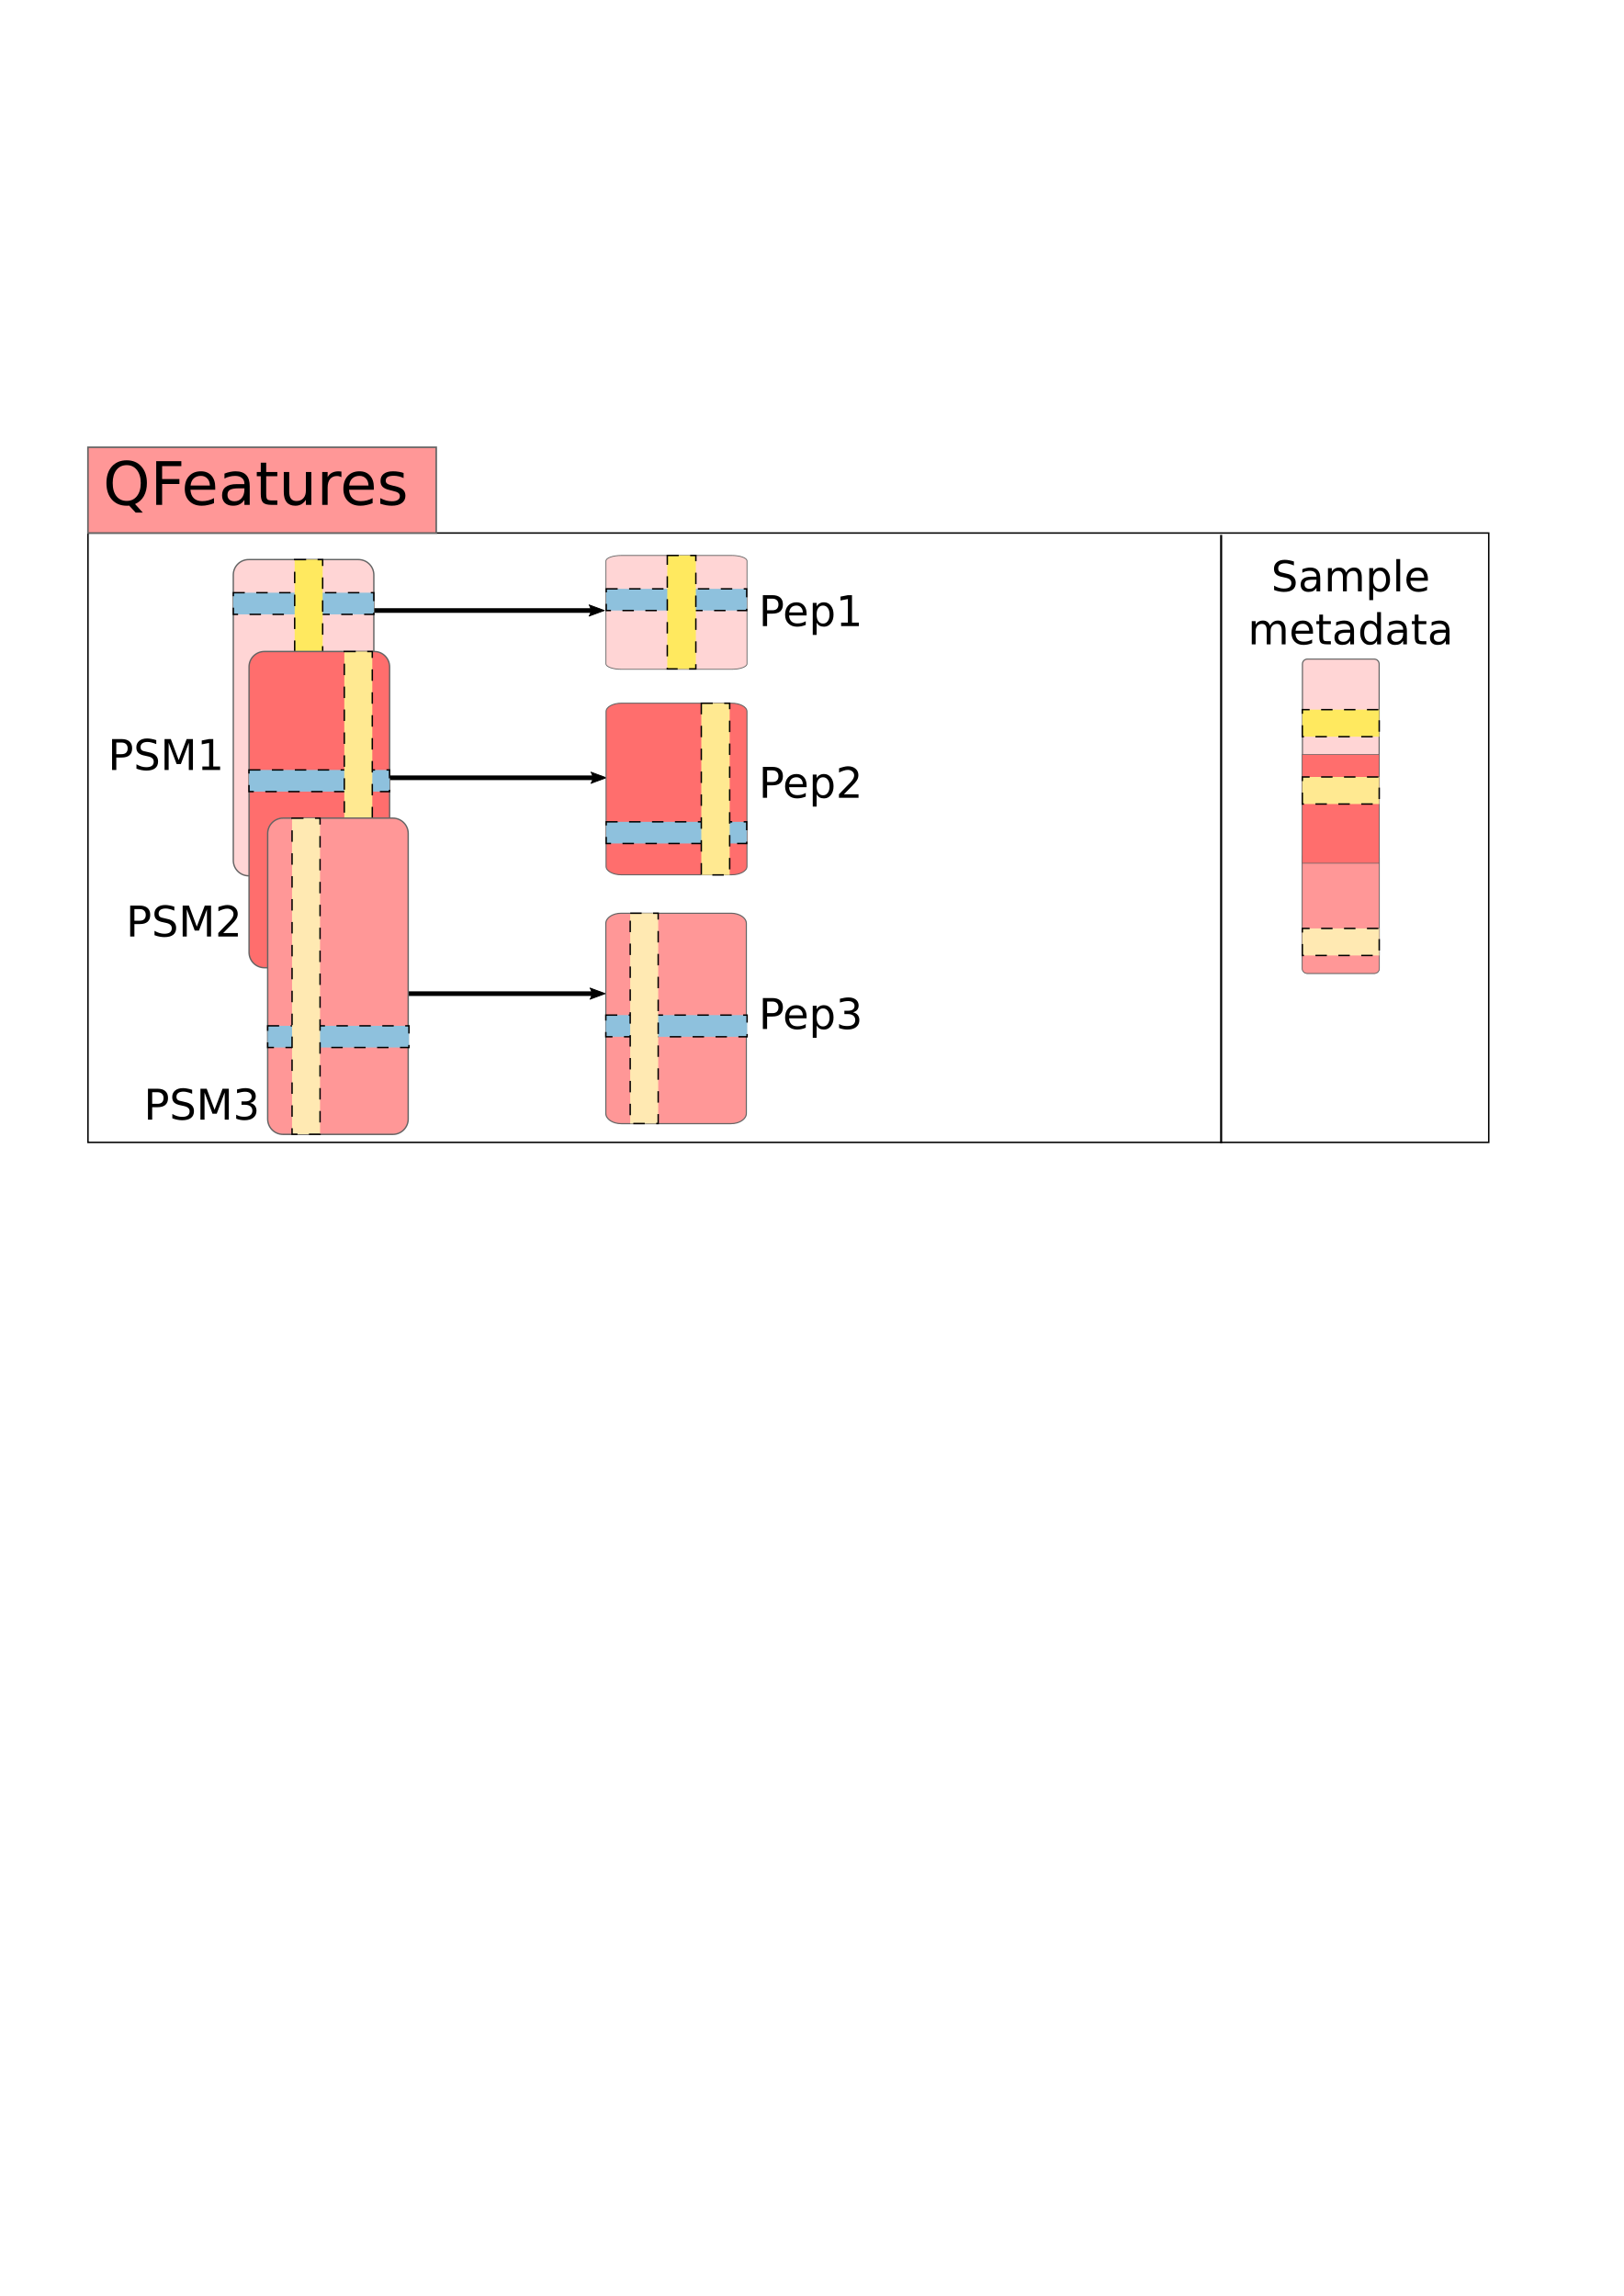
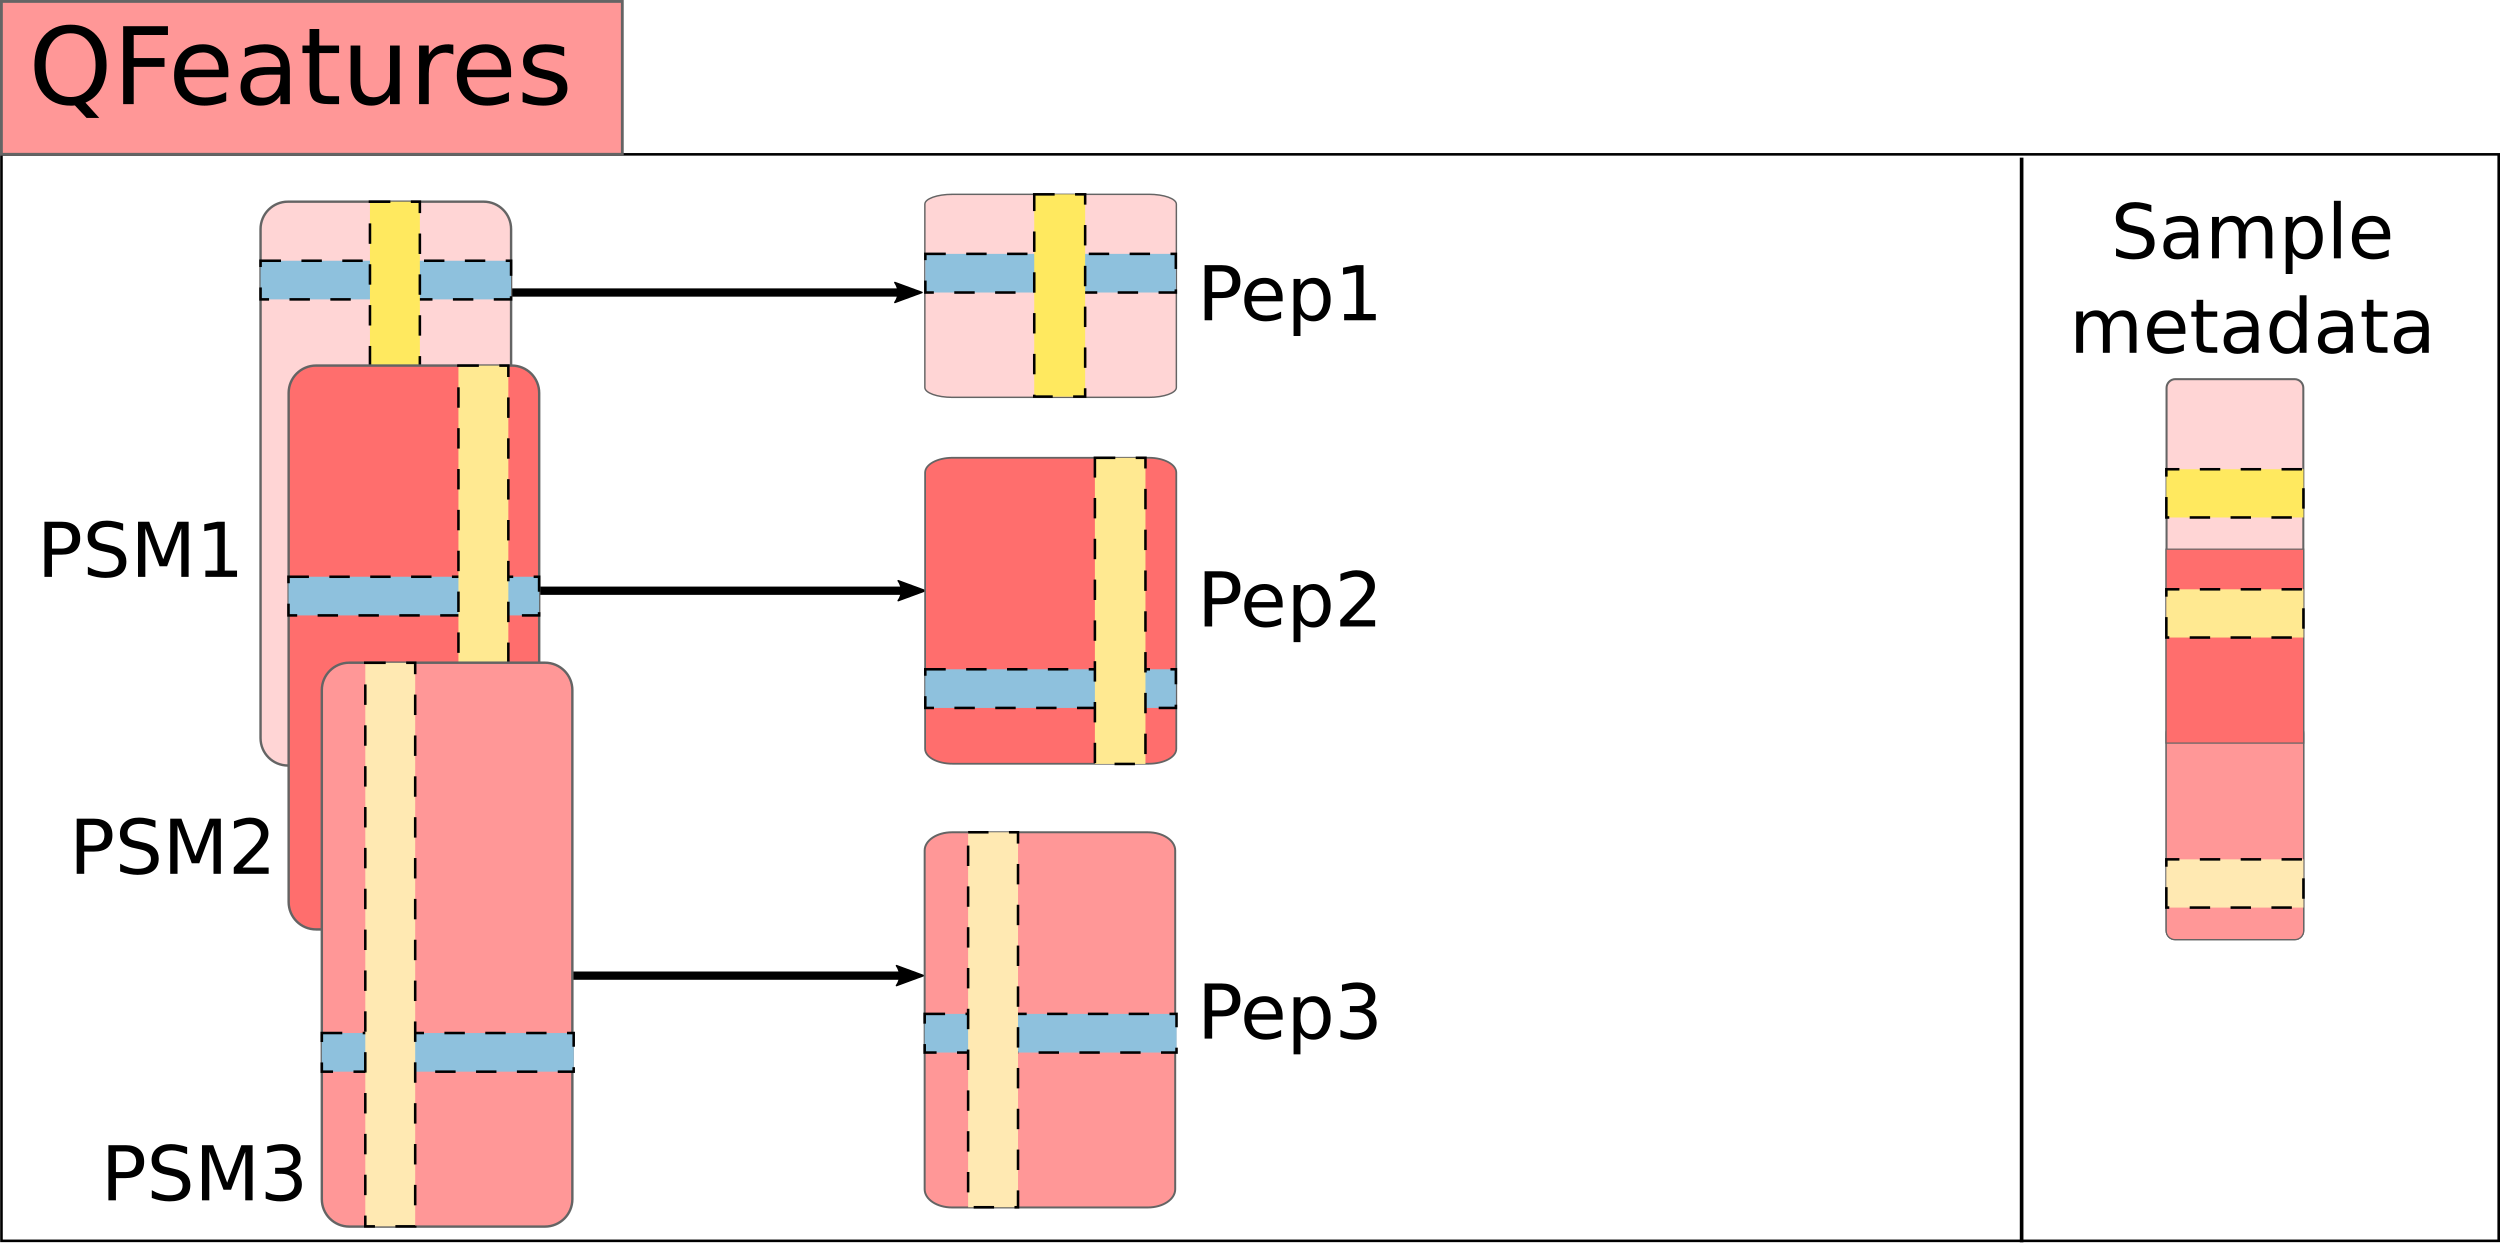
- <svg xmlns="http://www.w3.org/2000/svg" width="210mm" height="297mm" viewBox="0 0 210 297" version="1.1" id="svg5016">
+ <svg xmlns="http://www.w3.org/2000/svg" width="181.368mm" height="90.123mm" viewBox="0 0 181.368 90.123" version="1.1" id="svg5016">
  <defs id="defs5010">
-     <marker orient="auto" refY="0.0" refX="0.0" id="Arrow2Send" style="overflow:visible;">
-       <path id="path1249" style="fill-rule:evenodd;stroke-width:0.625;stroke-linejoin:round;stroke:#000000;stroke-opacity:1;fill:#000000;fill-opacity:1" d="M 8.719,4.034 L -2.207,0.016 L 8.719,-4.002 C 6.973,-1.63 6.983,1.616 8.719,4.034 z " transform="scale(0.3) rotate(180) translate(-2.3,0)" />
+     <marker orient="auto" refY="0" refX="0" id="Arrow2Send" style="overflow:visible">
+       <path id="path1249" style="fill:#000000;fill-opacity:1;fill-rule:evenodd;stroke:#000000;stroke-width:0.625;stroke-linejoin:round;stroke-opacity:1" d="M 8.719,4.034 -2.207,0.016 8.719,-4.002 c -1.745,2.372 -1.735,5.617 -6e-7,8.035 z" transform="matrix(-0.3,0,0,-0.3,0.69,0)" />
    </marker>
-     <marker orient="auto" refY="0.0" refX="0.0" id="Arrow2Lend" style="overflow:visible;">
-       <path id="path1237" style="fill-rule:evenodd;stroke-width:0.625;stroke-linejoin:round;stroke:#000000;stroke-opacity:1;fill:#000000;fill-opacity:1" d="M 8.719,4.034 L -2.207,0.016 L 8.719,-4.002 C 6.973,-1.63 6.983,1.616 8.719,4.034 z " transform="scale(1.1) rotate(180) translate(1,0)" />
+     <marker orient="auto" refY="0" refX="0" id="Arrow2Lend" style="overflow:visible">
+       <path id="path1237" style="fill:#000000;fill-opacity:1;fill-rule:evenodd;stroke:#000000;stroke-width:0.625;stroke-linejoin:round;stroke-opacity:1" d="M 8.719,4.034 -2.207,0.016 8.719,-4.002 c -1.745,2.372 -1.735,5.617 -6e-7,8.035 z" transform="matrix(-1.1,0,0,-1.1,-1.1,0)" />
    </marker>
-     <marker orient="auto" refY="0.0" refX="0.0" id="marker2119" style="overflow:visible;">
-       <path id="path2117" d="M 0.0,0.0 L 5.0,-5.0 L -12.5,0.0 L 5.0,5.0 L 0.0,0.0 z " style="fill-rule:evenodd;stroke:#000000;stroke-width:1pt;stroke-opacity:1;fill:#000000;fill-opacity:1" transform="scale(0.8) rotate(180) translate(12.5,0)" />
+     <marker orient="auto" refY="0" refX="0" id="marker2119" style="overflow:visible">
+       <path id="path2117" d="M 0,0 5,-5 -12.5,0 5,5 Z" style="fill:#000000;fill-opacity:1;fill-rule:evenodd;stroke:#000000;stroke-width:1pt;stroke-opacity:1" transform="matrix(-0.8,0,0,-0.8,-10,0)" />
    </marker>
-     <marker orient="auto" refY="0.0" refX="0.0" id="Arrow1Lend" style="overflow:visible;">
-       <path id="path1216" d="M 0.0,0.0 L 5.0,-5.0 L -12.5,0.0 L 5.0,5.0 L 0.0,0.0 z " style="fill-rule:evenodd;stroke:#000000;stroke-width:1pt;stroke-opacity:1;fill:#000000;fill-opacity:1" transform="scale(0.8) rotate(180) translate(12.5,0)" />
+     <marker orient="auto" refY="0" refX="0" id="Arrow1Lend" style="overflow:visible">
+       <path id="path1216" d="M 0,0 5,-5 -12.5,0 5,5 Z" style="fill:#000000;fill-opacity:1;fill-rule:evenodd;stroke:#000000;stroke-width:1pt;stroke-opacity:1" transform="matrix(-0.8,0,0,-0.8,-10,0)" />
    </marker>
    <marker orient="auto" refY="0" refX="0" id="Arrow1Lend-2" style="overflow:visible">
      <path id="path1216-7" d="M 0,0 5,-5 -12.5,0 5,5 Z" style="fill:#000000;fill-opacity:1;fill-rule:evenodd;stroke:#000000;stroke-width:1pt;stroke-opacity:1" transform="matrix(-0.8,0,0,-0.8,-10,0)" />
    </marker>
    <marker orient="auto" refY="0" refX="0" id="Arrow2Send-1" style="overflow:visible">
      <path id="path1249-8" style="fill:#000000;fill-opacity:1;fill-rule:evenodd;stroke:#000000;stroke-width:0.625;stroke-linejoin:round;stroke-opacity:1" d="M 8.719,4.034 -2.207,0.016 8.719,-4.002 c -1.745,2.372 -1.735,5.617 -6e-7,8.035 z" transform="matrix(-0.3,0,0,-0.3,0.69,0)" />
    </marker>
    <marker orient="auto" refY="0" refX="0" id="Arrow2Send-9" style="overflow:visible">
      <path id="path1249-2" style="fill:#000000;fill-opacity:1;fill-rule:evenodd;stroke:#000000;stroke-width:0.625;stroke-linejoin:round;stroke-opacity:1" d="M 8.719,4.034 -2.207,0.016 8.719,-4.002 c -1.745,2.372 -1.735,5.617 -6e-7,8.035 z" transform="matrix(-0.3,0,0,-0.3,0.69,0)" />
    </marker>
  </defs>
-   <g id="layer1">
-     <path style="fill:none;stroke:#000000;stroke-width:0.6;stroke-linecap:butt;stroke-linejoin:miter;stroke-miterlimit:4;stroke-dasharray:none;stroke-opacity:1;marker-end:url(#Arrow2Send-9)" d="M 42.361,128.533 H 77.463" id="path1214-0" />
-     <path style="fill:none;stroke:#000000;stroke-width:0.6;stroke-linecap:butt;stroke-linejoin:miter;stroke-miterlimit:4;stroke-dasharray:none;stroke-opacity:1;marker-end:url(#Arrow2Send-1)" d="M 42.486,100.609 H 77.589" id="path1214-7" />
-     <path style="fill:none;stroke:#000000;stroke-width:0.6;stroke-linecap:butt;stroke-linejoin:miter;stroke-miterlimit:4;stroke-dasharray:none;stroke-opacity:1;marker-end:url(#Arrow2Send)" d="M 42.243,78.974 H 77.346" id="path1214" />
-     <text id="text108" style="font-variant:normal;font-weight:normal;font-size:5.483px;font-family:'DejaVu Sans';-inkscape-font-specification:DejaVuSans;writing-mode:lr-tb;fill:#000000;fill-opacity:1;fill-rule:nonzero;stroke:none;stroke-width:0.353" x="13.965" y="99.6">
-       <tspan style="stroke-width:0.353" id="tspan106" x="13.965" y="99.6">PSM1</tspan>
+   <g id="layer1" transform="translate(-0.1592803,-0.0736303)">
+     <path style="fill:none;stroke:#000000;stroke-width:0.6;stroke-linecap:butt;stroke-linejoin:miter;stroke-miterlimit:4;stroke-dasharray:none;stroke-opacity:1;marker-end:url(#Arrow2Send-9)" d="M 31.248,70.854 H 66.351" id="path1214-0" />
+     <path style="fill:none;stroke:#000000;stroke-width:0.6;stroke-linecap:butt;stroke-linejoin:miter;stroke-miterlimit:4;stroke-dasharray:none;stroke-opacity:1;marker-end:url(#Arrow2Send-1)" d="M 31.374,42.929 H 66.476" id="path1214-7" />
+     <path style="fill:none;stroke:#000000;stroke-width:0.6;stroke-linecap:butt;stroke-linejoin:miter;stroke-miterlimit:4;stroke-dasharray:none;stroke-opacity:1;marker-end:url(#Arrow2Send)" d="M 31.131,21.295 H 66.233" id="path1214" />
+     <text id="text108" style="font-variant:normal;font-weight:normal;font-size:5.483px;font-family:'DejaVu Sans';-inkscape-font-specification:DejaVuSans;writing-mode:lr-tb;fill:#000000;fill-opacity:1;fill-rule:nonzero;stroke:none;stroke-width:0.353" x="2.852" y="41.921">
+       <tspan style="stroke-width:0.353" id="tspan106" x="2.852" y="41.921">PSM1</tspan>
    </text>
-     <path d="M 11.379,68.95 H 192.545 V 147.773 H 11.379 Z" style="fill:none;stroke:#000000;stroke-width:0.188;stroke-linecap:butt;stroke-linejoin:miter;stroke-miterlimit:3.5;stroke-dasharray:none;stroke-opacity:1" id="path120" />
-     <text id="text126" style="font-variant:normal;font-weight:normal;font-size:5.483px;font-family:'DejaVu Sans';-inkscape-font-specification:DejaVuSans;writing-mode:lr-tb;fill:#000000;fill-opacity:1;fill-rule:nonzero;stroke:none;stroke-width:0.353" x="164.41" y="76.492">
-       <tspan style="stroke-width:0.353" id="tspan122" y="76.492" x="164.41 167.887 171.242 176.583 180.059 181.561 184.934">Sample</tspan>
-       <tspan style="stroke-width:0.353" id="tspan124" y="83.346" x="161.396 166.736 170.108 172.258 175.613 179.09 182.429 184.578">metadata</tspan>
+     <path d="M 0.266,11.271 H 181.433 V 90.094 H 0.266 Z" style="fill:none;stroke:#000000;stroke-width:0.188;stroke-linecap:butt;stroke-linejoin:miter;stroke-miterlimit:3.5;stroke-dasharray:none;stroke-opacity:1" id="path120" />
+     <text id="text126" style="font-variant:normal;font-weight:normal;font-size:5.483px;font-family:'DejaVu Sans';-inkscape-font-specification:DejaVuSans;writing-mode:lr-tb;fill:#000000;fill-opacity:1;fill-rule:nonzero;stroke:none;stroke-width:0.353" x="153.298" y="18.813">
+       <tspan style="stroke-width:0.353" id="tspan122" y="18.813" x="153.298 156.774 160.13 165.47 168.947 170.449 173.821">Sample</tspan>
+       <tspan style="stroke-width:0.353" id="tspan124" y="25.667" x="150.283 155.624 158.996 161.145 164.501 167.977 171.316 173.466">metadata</tspan>
    </text>
-     <path d="M 11.375,57.856 H 56.419 V 68.945 H 11.375 Z" style="fill:#ff9797;fill-opacity:1;fill-rule:nonzero;stroke:#646464;stroke-width:0.206;stroke-linecap:butt;stroke-linejoin:miter;stroke-miterlimit:3.5;stroke-dasharray:none;stroke-opacity:1" id="path134" />
-     <path d="M 157.935,69.19 V 147.876" style="fill:none;stroke:#000000;stroke-width:0.265;stroke-linecap:butt;stroke-linejoin:miter;stroke-miterlimit:4;stroke-dasharray:none;stroke-opacity:1" id="path210" />
-     <text id="text108-3" style="font-variant:normal;font-weight:normal;font-size:5.483px;font-family:'DejaVu Sans';-inkscape-font-specification:DejaVuSans;writing-mode:lr-tb;fill:#000000;fill-opacity:1;fill-rule:nonzero;stroke:none;stroke-width:0.353" x="13.329" y="65.311">
-       <tspan style="font-size:7.761px;stroke-width:0.353" id="tspan106-5" y="65.311" x="13.329">QFeatures</tspan>
+     <path d="M 0.262,0.177 H 45.306 V 11.266 H 0.262 Z" style="fill:#ff9797;fill-opacity:1;fill-rule:nonzero;stroke:#646464;stroke-width:0.206;stroke-linecap:butt;stroke-linejoin:miter;stroke-miterlimit:3.5;stroke-dasharray:none;stroke-opacity:1" id="path134" />
+     <path d="M 146.822,11.511 V 90.197" style="fill:none;stroke:#000000;stroke-width:0.265;stroke-linecap:butt;stroke-linejoin:miter;stroke-miterlimit:4;stroke-dasharray:none;stroke-opacity:1" id="path210" />
+     <text id="text108-3" style="font-variant:normal;font-weight:normal;font-size:5.483px;font-family:'DejaVu Sans';-inkscape-font-specification:DejaVuSans;writing-mode:lr-tb;fill:#000000;fill-opacity:1;fill-rule:nonzero;stroke:none;stroke-width:0.353" x="2.217" y="7.631">
+       <tspan style="font-size:7.761px;stroke-width:0.353" id="tspan106-5" y="7.631" x="2.217">QFeatures</tspan>
    </text>
-     <g id="g1122" transform="translate(8.466667,-7.9375)">
+     <g id="g1122" transform="translate(-2.645833,-65.61667)">
      <path id="path28" style="fill:#ffd5d5;fill-opacity:1;fill-rule:nonzero;stroke:#646464;stroke-width:0.176;stroke-linecap:butt;stroke-linejoin:miter;stroke-miterlimit:4;stroke-dasharray:none;stroke-opacity:1" d="m 23.697,80.321 h 14.196 c 1.102,0 1.99,0.887 1.99,1.99 v 36.927 c 0,1.102 -0.887,1.99 -1.99,1.99 H 23.697 c -1.102,0 -1.99,-0.888 -1.99,-1.99 V 82.31 c 0,-1.102 0.888,-1.99 1.99,-1.99 z" />
      <path id="path36" style="fill:#8ec1dd;fill-opacity:1;fill-rule:nonzero;stroke:#000000;stroke-width:0.185;stroke-linecap:butt;stroke-linejoin:miter;stroke-miterlimit:4;stroke-dasharray:1.482, 1.482;stroke-dashoffset:0;stroke-opacity:1" d="m 21.709,84.606 h 18.172 v 2.804 h -18.172 z" />
      <path id="path246-6" style="fill:#ffe95f;fill-opacity:1;fill-rule:nonzero;stroke:#000000;stroke-width:0.185;stroke-linecap:butt;stroke-linejoin:miter;stroke-miterlimit:4;stroke-dasharray:1.482, 1.482;stroke-dashoffset:0;stroke-opacity:1" d="m 29.645,80.324 h 3.62 V 121.209 h -3.62 z" />
    </g>
-     <g id="g1140" transform="translate(-2.116667,-2.116667)">
+     <g id="g1140" transform="translate(-13.22917,-59.79583)">
      <path id="path182" style="fill:#ffd5d5;fill-opacity:1;fill-rule:nonzero;stroke:#646464;stroke-width:0.149;stroke-linecap:butt;stroke-linejoin:miter;stroke-miterlimit:4;stroke-dasharray:none;stroke-opacity:1" d="M 170.566,127.374 V 88.013 c 0,-0.353 0.284,-0.638 0.637,-0.638 h 8.648 c 0.353,0 0.637,0.285 0.637,0.638 V 127.374 c 0,0.353 -0.284,0.636 -0.637,0.636 h -8.648 c -0.353,0 -0.637,-0.284 -0.637,-0.636 z" />
      <path id="path186" style="fill:#ffe95f;fill-opacity:1;fill-rule:nonzero;stroke:#000000;stroke-width:0.185;stroke-linecap:butt;stroke-linejoin:miter;stroke-miterlimit:4;stroke-dasharray:1.482, 1.482;stroke-dashoffset:0;stroke-opacity:1" d="m 170.551,97.411 v -3.499 h 9.945 v 3.499 z" />
      <path id="path190" style="fill:#ff9797;fill-opacity:1;fill-rule:nonzero;stroke:#646464;stroke-width:0.093;stroke-linecap:butt;stroke-linejoin:miter;stroke-miterlimit:4;stroke-dasharray:none;stroke-opacity:1" d="m 170.538,127.398 v -14.341 c 0,-0.356 0.285,-0.641 0.639,-0.641 h 8.698 c 0.354,0 0.639,0.285 0.639,0.641 v 14.341 c 0,0.354 -0.285,0.641 -0.639,0.641 h -8.698 c -0.354,0 -0.639,-0.286 -0.639,-0.641 z" />
      <path id="path194" style="fill:#ff6e6d;fill-opacity:1;fill-rule:nonzero;stroke:#646464;stroke-width:0.088;stroke-linecap:butt;stroke-linejoin:miter;stroke-miterlimit:4;stroke-dasharray:none;stroke-opacity:1" d="M 170.531,113.779 V 99.71 h 9.978 v 14.069 z" />
      <path id="path186-7" style="fill:#ffe991;fill-opacity:1;fill-rule:nonzero;stroke:#000000;stroke-width:0.185;stroke-linecap:butt;stroke-linejoin:miter;stroke-miterlimit:4;stroke-dasharray:1.482, 1.482;stroke-dashoffset:0;stroke-opacity:1" d="m 170.551,106.121 v -3.499 h 9.945 v 3.499 z" />
      <path id="path186-5" style="fill:#ffe9b2;fill-opacity:1;fill-rule:nonzero;stroke:#000000;stroke-width:0.185;stroke-linecap:butt;stroke-linejoin:miter;stroke-miterlimit:4;stroke-dasharray:1.482, 1.482;stroke-dashoffset:0;stroke-opacity:1" d="m 170.551,125.712 v -3.499 h 9.945 v 3.499 z" />
    </g>
-     <g id="g1127" transform="translate(-31.75,5.291667)">
+     <g id="g1127" transform="translate(-42.8625,-52.3875)">
      <path id="path112" style="fill:#ff6e6d;fill-opacity:1;fill-rule:nonzero;stroke:#646464;stroke-width:0.176;stroke-linecap:butt;stroke-linejoin:miter;stroke-miterlimit:4;stroke-dasharray:none;stroke-opacity:1" d="m 65.952,78.981 h 14.196 c 1.102,0 1.99,0.887 1.99,1.99 v 36.927 c 0,1.102 -0.888,1.99 -1.99,1.99 H 65.952 c -1.102,0 -1.99,-0.888 -1.99,-1.99 V 80.971 c 0,-1.102 0.888,-1.99 1.99,-1.99 z" />
      <path id="path116" style="fill:#8ec1dd;fill-opacity:1;fill-rule:nonzero;stroke:#000000;stroke-width:0.185;stroke-linecap:butt;stroke-linejoin:miter;stroke-miterlimit:4;stroke-dasharray:1.482, 1.482;stroke-dashoffset:0;stroke-opacity:1" d="m 63.952,94.303 h 18.179 v 2.804 H 63.952 Z" />
      <path id="path246" style="fill:#ffe991;fill-opacity:1;fill-rule:nonzero;stroke:#000000;stroke-width:0.185;stroke-linecap:butt;stroke-linejoin:miter;stroke-miterlimit:4;stroke-dasharray:1.482, 1.482;stroke-dashoffset:0;stroke-opacity:1" d="m 76.28,78.986 h 3.62 v 40.885 h -3.62 z" />
    </g>
-     <text id="text108-35" style="font-variant:normal;font-weight:normal;font-size:5.483px;font-family:'DejaVu Sans';-inkscape-font-specification:DejaVuSans;writing-mode:lr-tb;fill:#000000;fill-opacity:1;fill-rule:nonzero;stroke:none;stroke-width:0.353" x="16.303" y="121.145">
-       <tspan style="stroke-width:0.353" id="tspan106-6" x="16.303" y="121.145">PSM2</tspan>
+     <text id="text108-35" style="font-variant:normal;font-weight:normal;font-size:5.483px;font-family:'DejaVu Sans';-inkscape-font-specification:DejaVuSans;writing-mode:lr-tb;fill:#000000;fill-opacity:1;fill-rule:nonzero;stroke:none;stroke-width:0.353" x="5.19" y="63.465">
+       <tspan style="stroke-width:0.353" id="tspan106-6" x="5.19" y="63.465">PSM2</tspan>
    </text>
-     <text id="text108-2" style="font-variant:normal;font-weight:normal;font-size:5.483px;font-family:'DejaVu Sans';-inkscape-font-specification:DejaVuSans;writing-mode:lr-tb;fill:#000000;fill-opacity:1;fill-rule:nonzero;stroke:none;stroke-width:0.353" x="18.604" y="144.831">
-       <tspan style="stroke-width:0.353" id="tspan106-9" x="18.604" y="144.831">PSM3</tspan>
+     <text id="text108-2" style="font-variant:normal;font-weight:normal;font-size:5.483px;font-family:'DejaVu Sans';-inkscape-font-specification:DejaVuSans;writing-mode:lr-tb;fill:#000000;fill-opacity:1;fill-rule:nonzero;stroke:none;stroke-width:0.353" x="7.491" y="87.152">
+       <tspan style="stroke-width:0.353" id="tspan106-9" x="7.491" y="87.152">PSM3</tspan>
    </text>
-     <g id="g1132" transform="translate(-63.5,20.6375)">
+     <g id="g1132" transform="translate(-74.6125,-37.04167)">
      <path id="path40" style="fill:#ff9797;fill-opacity:1;fill-rule:nonzero;stroke:#646464;stroke-width:0.176;stroke-linecap:butt;stroke-linejoin:miter;stroke-miterlimit:4;stroke-dasharray:none;stroke-opacity:1" d="m 100.109,85.192 h 14.196 c 1.102,0 1.99,0.888 1.99,1.99 V 124.111 c 0,1.102 -0.888,1.99 -1.99,1.99 H 100.109 c -1.102,0 -1.99,-0.887 -1.99,-1.99 V 87.182 c 0,-1.102 0.887,-1.99 1.99,-1.99 z" />
      <path id="path44" style="fill:#8ec1dd;fill-opacity:1;fill-rule:nonzero;stroke:#000000;stroke-width:0.185;stroke-linecap:butt;stroke-linejoin:miter;stroke-miterlimit:4;stroke-dasharray:1.482, 1.482;stroke-dashoffset:0;stroke-opacity:1" d="m 98.121,112.058 h 18.27 v 2.804 H 98.121 Z" />
      <path id="path246-3" style="fill:#ffe9b2;fill-opacity:1;fill-rule:nonzero;stroke:#000000;stroke-width:0.185;stroke-linecap:butt;stroke-linejoin:miter;stroke-miterlimit:4;stroke-dasharray:1.482, 1.482;stroke-dashoffset:0;stroke-opacity:1" d="m 101.273,85.199 h 3.62 V 126.084 h -3.62 z" />
    </g>
-     <g id="g1104" transform="translate(11.46122,4.23333)">
+     <g id="g1104" transform="translate(0.3487173,-53.44584)">
      <path id="path40-6" style="fill:#ff9797;fill-opacity:1;fill-rule:nonzero;stroke:#646464;stroke-width:0.144;stroke-linecap:butt;stroke-linejoin:miter;stroke-miterlimit:4;stroke-dasharray:none;stroke-opacity:1" d="m 68.882,113.899 h 14.196 c 1.102,0 1.99,0.591 1.99,1.324 v 24.571 c 0,0.734 -0.888,1.324 -1.99,1.324 h -14.196 c -1.102,0 -1.99,-0.59 -1.99,-1.324 v -24.571 c 0,-0.734 0.887,-1.324 1.99,-1.324 z" />
      <path id="path44-7" style="fill:#8ec1dd;fill-opacity:1;fill-rule:nonzero;stroke:#000000;stroke-width:0.185;stroke-linecap:butt;stroke-linejoin:miter;stroke-miterlimit:4;stroke-dasharray:1.48, 1.48;stroke-dashoffset:0;stroke-opacity:1" d="m 66.894,127.075 h 18.27 v 2.804 H 66.894 Z" />
      <path id="path246-3-5" style="fill:#ffe9b2;fill-opacity:1;fill-rule:nonzero;stroke:#000000;stroke-width:0.185;stroke-linecap:butt;stroke-linejoin:miter;stroke-miterlimit:4;stroke-dasharray:1.48, 1.48;stroke-dashoffset:0;stroke-opacity:1" d="m 70.045,113.898 h 3.62 v 27.203 h -3.62 z" />
    </g>
-     <g id="g1136" transform="translate(-15.12647,8.368522)">
+     <g id="g1136" transform="translate(-26.23897,-49.31064)">
      <path id="path112-5" style="fill:#ff6e6d;fill-opacity:1;fill-rule:nonzero;stroke:#646464;stroke-width:0.13;stroke-linecap:butt;stroke-linejoin:miter;stroke-miterlimit:4;stroke-dasharray:none;stroke-opacity:1" d="m 95.507,82.593 h 14.233 c 1.105,0 1.995,0.481 1.995,1.08 v 20.039 c 0,0.598 -0.89,1.08 -1.995,1.08 H 95.507 c -1.105,0 -1.995,-0.482 -1.995,-1.08 V 83.673 c 0,-0.598 0.89,-1.08 1.995,-1.08 z" />
      <path id="path116-6" style="fill:#8ec1dd;fill-opacity:1;fill-rule:nonzero;stroke:#000000;stroke-width:0.185;stroke-linecap:butt;stroke-linejoin:miter;stroke-miterlimit:4;stroke-dasharray:1.482, 1.482;stroke-dashoffset:0;stroke-opacity:1" d="m 93.526,97.939 h 18.179 v 2.804 H 93.526 Z" />
      <path id="path246-2" style="fill:#ffe991;fill-opacity:1;fill-rule:nonzero;stroke:#000000;stroke-width:0.185;stroke-linecap:butt;stroke-linejoin:miter;stroke-miterlimit:4;stroke-dasharray:1.48, 1.48;stroke-dashoffset:0;stroke-opacity:1" d="m 105.83,82.598 h 3.668 v 22.209 h -3.668 z" />
    </g>
-     <g id="g1168" transform="translate(9.127521,45.50834)">
+     <g id="g1168" transform="translate(-1.984979,-12.17083)">
      <path id="path28-1" style="fill:#ffd5d5;fill-opacity:1;fill-rule:nonzero;stroke:#646464;stroke-width:0.106;stroke-linecap:butt;stroke-linejoin:miter;stroke-miterlimit:4;stroke-dasharray:none;stroke-opacity:1" d="M 71.238,26.341 H 85.489 c 1.107,0 1.997,0.319 1.997,0.716 v 13.297 c 0,0.397 -0.891,0.717 -1.997,0.717 H 71.238 c -1.107,0 -1.998,-0.32 -1.998,-0.717 V 27.058 c 0,-0.397 0.891,-0.716 1.998,-0.716 z" />
      <path id="path36-2" style="fill:#8ec1dd;fill-opacity:1;fill-rule:nonzero;stroke:#000000;stroke-width:0.185;stroke-linecap:butt;stroke-linejoin:miter;stroke-miterlimit:4;stroke-dasharray:1.482, 1.482;stroke-dashoffset:0;stroke-opacity:1" d="m 69.276,30.662 h 18.172 v 2.804 h -18.172 z" />
      <path id="path246-6-7" style="fill:#ffe95f;fill-opacity:1;fill-rule:nonzero;stroke:#000000;stroke-width:0.185;stroke-linecap:butt;stroke-linejoin:miter;stroke-miterlimit:4;stroke-dasharray:1.48, 1.48;stroke-dashoffset:0;stroke-opacity:1" d="m 77.176,26.343 h 3.693 v 14.674 h -3.693 z" />
    </g>
-     <text id="text108-0" style="font-variant:normal;font-weight:normal;font-size:5.483px;font-family:'DejaVu Sans';-inkscape-font-specification:DejaVuSans;writing-mode:lr-tb;fill:#000000;fill-opacity:1;fill-rule:nonzero;stroke:none;stroke-width:0.353" x="98.131" y="80.989">
-       <tspan style="stroke-width:0.353" id="tspan106-93" x="98.131" y="80.989">Pep1</tspan>
+     <text id="text108-0" style="font-variant:normal;font-weight:normal;font-size:5.483px;font-family:'DejaVu Sans';-inkscape-font-specification:DejaVuSans;writing-mode:lr-tb;fill:#000000;fill-opacity:1;fill-rule:nonzero;stroke:none;stroke-width:0.353" x="87.019" y="23.31">
+       <tspan style="stroke-width:0.353" id="tspan106-93" x="87.019" y="23.31">Pep1</tspan>
    </text>
-     <text id="text108-0-6" style="font-variant:normal;font-weight:normal;font-size:5.483px;font-family:'DejaVu Sans';-inkscape-font-specification:DejaVuSans;writing-mode:lr-tb;fill:#000000;fill-opacity:1;fill-rule:nonzero;stroke:none;stroke-width:0.353" x="98.131" y="103.198">
-       <tspan style="stroke-width:0.353" id="tspan106-93-0" x="98.131" y="103.198">Pep2</tspan>
+     <text id="text108-0-6" style="font-variant:normal;font-weight:normal;font-size:5.483px;font-family:'DejaVu Sans';-inkscape-font-specification:DejaVuSans;writing-mode:lr-tb;fill:#000000;fill-opacity:1;fill-rule:nonzero;stroke:none;stroke-width:0.353" x="87.019" y="45.519">
+       <tspan style="stroke-width:0.353" id="tspan106-93-0" x="87.019" y="45.519">Pep2</tspan>
    </text>
-     <text id="text108-0-62" style="font-variant:normal;font-weight:normal;font-size:5.483px;font-family:'DejaVu Sans';-inkscape-font-specification:DejaVuSans;writing-mode:lr-tb;fill:#000000;fill-opacity:1;fill-rule:nonzero;stroke:none;stroke-width:0.353" x="98.131" y="133.1">
-       <tspan style="stroke-width:0.353" id="tspan106-93-6" x="98.131" y="133.1">Pep3</tspan>
+     <text id="text108-0-62" style="font-variant:normal;font-weight:normal;font-size:5.483px;font-family:'DejaVu Sans';-inkscape-font-specification:DejaVuSans;writing-mode:lr-tb;fill:#000000;fill-opacity:1;fill-rule:nonzero;stroke:none;stroke-width:0.353" x="87.019" y="75.421">
+       <tspan style="stroke-width:0.353" id="tspan106-93-6" x="87.019" y="75.421">Pep3</tspan>
    </text>
  </g>
</svg>
